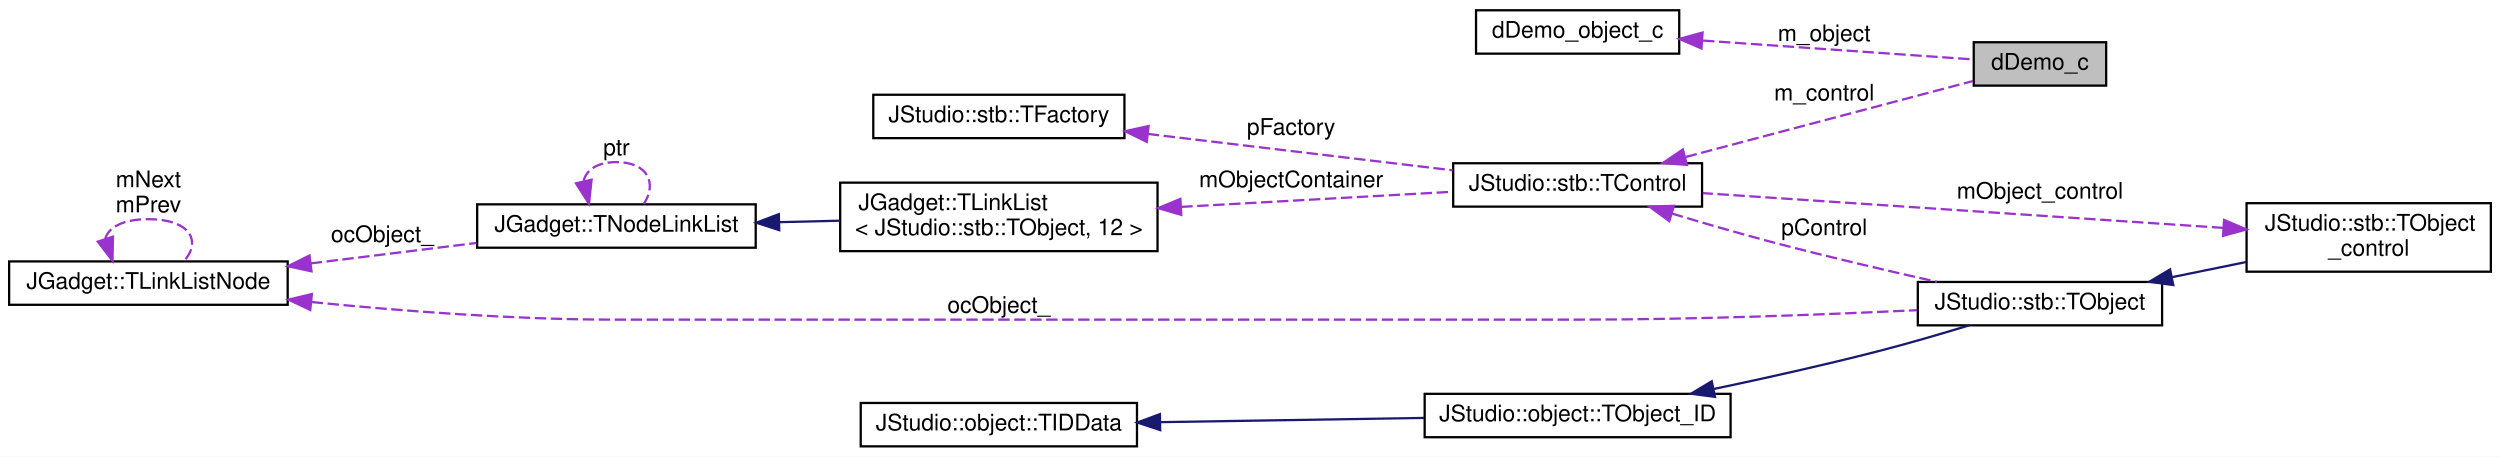
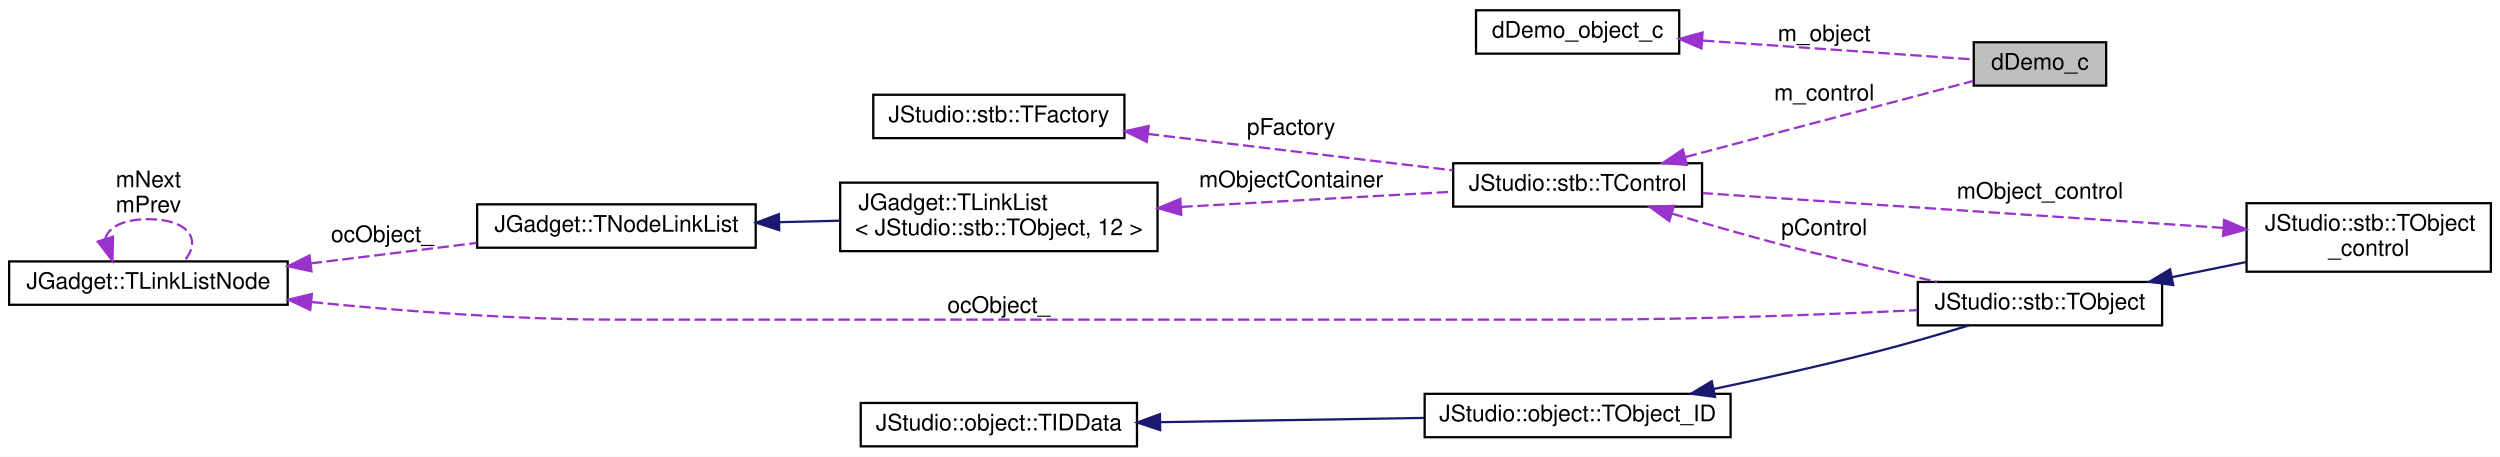
<svg xmlns="http://www.w3.org/2000/svg" xmlns:xlink="http://www.w3.org/1999/xlink" width="1095pt" height="200pt" viewBox="0.00 0.00 1095.00 200.00">
  <g id="graph0" class="graph" transform="scale(1 1) rotate(0) translate(4 196)">
    <polygon fill="white" stroke="transparent" points="-4,4 -4,-196 1091,-196 1091,4 -4,4" />
    <g id="node1" class="node">
      <g id="a_node1">
        <a xlink:title=" ">
          <polygon fill="#bfbfbf" stroke="black" points="860.5,-158.5 860.5,-177.5 918.5,-177.5 918.5,-158.5 860.5,-158.5" />
          <text text-anchor="middle" x="889.5" y="-165.5" font-family="Helvetica,sans-Serif" font-size="10.00">dDemo_c</text>
        </a>
      </g>
    </g>
    <g id="node2" class="node">
      <g id="a_node2">
        <a xlink:href="structdDemo__object__c.html" target="_top" xlink:title=" ">
          <polygon fill="white" stroke="black" points="642.5,-172.5 642.5,-191.5 731.5,-191.5 731.5,-172.5 642.5,-172.5" />
          <text text-anchor="middle" x="687" y="-179.5" font-family="Helvetica,sans-Serif" font-size="10.00">dDemo_object_c</text>
        </a>
      </g>
    </g>
    <g id="edge1" class="edge">
      <path fill="none" stroke="#9a32cd" stroke-dasharray="5,2" d="M741.93,-178.23C780.04,-175.57 829.59,-172.11 860.21,-169.98" />
      <polygon fill="#9a32cd" stroke="#9a32cd" points="741.24,-174.77 731.51,-178.96 741.73,-181.76 741.24,-174.77" />
      <text text-anchor="middle" x="795" y="-178" font-family="Helvetica,sans-Serif" font-size="10.00"> m_object</text>
    </g>
    <g id="node3" class="node">
      <g id="a_node3">
        <a xlink:href="classJStudio_1_1stb_1_1TControl.html" target="_top" xlink:title=" ">
          <polygon fill="white" stroke="black" points="632.5,-105.5 632.5,-124.5 741.5,-124.5 741.5,-105.5 632.5,-105.5" />
          <text text-anchor="middle" x="687" y="-112.5" font-family="Helvetica,sans-Serif" font-size="10.00">JStudio::stb::TControl</text>
        </a>
      </g>
    </g>
    <g id="edge2" class="edge">
      <path fill="none" stroke="#9a32cd" stroke-dasharray="5,2" d="M734.34,-127.25C773.23,-137.53 827.53,-151.88 860.23,-160.53" />
      <polygon fill="#9a32cd" stroke="#9a32cd" points="734.87,-123.77 724.31,-124.6 733.08,-130.54 734.87,-123.77" />
      <text text-anchor="middle" x="795" y="-152" font-family="Helvetica,sans-Serif" font-size="10.00"> m_control</text>
    </g>
    <g id="node9" class="node">
      <g id="a_node9">
        <a xlink:href="classJStudio_1_1stb_1_1TObject.html" target="_top" xlink:title=" ">
          <polygon fill="white" stroke="black" points="836,-53.5 836,-72.5 943,-72.5 943,-53.5 836,-53.5" />
          <text text-anchor="middle" x="889.5" y="-60.5" font-family="Helvetica,sans-Serif" font-size="10.00">JStudio::stb::TObject</text>
        </a>
      </g>
    </g>
-     <g id="edge14" class="edge">
+     <g id="edge13" class="edge">
      <path fill="none" stroke="#9a32cd" stroke-dasharray="5,2" d="M728.29,-102.46C742.1,-98.31 757.68,-93.79 772,-90 795.79,-83.71 822.51,-77.46 844.36,-72.56" />
      <polygon fill="#9a32cd" stroke="#9a32cd" points="727.15,-99.15 718.59,-105.4 729.18,-105.85 727.15,-99.15" />
      <text text-anchor="middle" x="795" y="-93" font-family="Helvetica,sans-Serif" font-size="10.00"> pControl</text>
    </g>
    <g id="node4" class="node">
      <g id="a_node4">
        <a xlink:href="classJStudio_1_1stb_1_1TFactory.html" target="_top" xlink:title=" ">
          <polygon fill="white" stroke="black" points="378.5,-135.5 378.5,-154.5 488.5,-154.5 488.5,-135.5 378.5,-135.5" />
          <text text-anchor="middle" x="433.5" y="-142.5" font-family="Helvetica,sans-Serif" font-size="10.00">JStudio::stb::TFactory</text>
        </a>
      </g>
    </g>
    <g id="edge3" class="edge">
      <path fill="none" stroke="#9a32cd" stroke-dasharray="5,2" d="M498.73,-137.34C540.07,-132.41 593.17,-126.07 632.27,-121.41" />
      <polygon fill="#9a32cd" stroke="#9a32cd" points="498.28,-133.87 488.76,-138.53 499.11,-140.82 498.28,-133.87" />
      <text text-anchor="middle" x="561.5" y="-137" font-family="Helvetica,sans-Serif" font-size="10.00"> pFactory</text>
    </g>
    <g id="node5" class="node">
      <g id="a_node5">
        <a xlink:href="structJGadget_1_1TLinkList.html" target="_top" xlink:title=" ">
          <polygon fill="white" stroke="black" points="364,-86 364,-116 503,-116 503,-86 364,-86" />
          <text text-anchor="start" x="372" y="-104" font-family="Helvetica,sans-Serif" font-size="10.00">JGadget::TLinkList</text>
          <text text-anchor="middle" x="433.5" y="-93" font-family="Helvetica,sans-Serif" font-size="10.00">&lt; JStudio::stb::TObject, 12 &gt;</text>
        </a>
      </g>
    </g>
    <g id="edge4" class="edge">
      <path fill="none" stroke="#9a32cd" stroke-dasharray="5,2" d="M513.4,-105.39C552.02,-107.54 597.52,-110.07 632.1,-112" />
      <polygon fill="#9a32cd" stroke="#9a32cd" points="513.4,-101.89 503.22,-104.83 513.01,-108.88 513.4,-101.89" />
      <text text-anchor="middle" x="561.5" y="-114" font-family="Helvetica,sans-Serif" font-size="10.00"> mObjectContainer</text>
    </g>
    <g id="node6" class="node">
      <g id="a_node6">
        <a xlink:href="structJGadget_1_1TNodeLinkList.html" target="_top" xlink:title=" ">
          <polygon fill="white" stroke="black" points="205,-87.5 205,-106.5 327,-106.5 327,-87.5 205,-87.5" />
          <text text-anchor="middle" x="266" y="-94.5" font-family="Helvetica,sans-Serif" font-size="10.00">JGadget::TNodeLinkList</text>
        </a>
      </g>
    </g>
    <g id="edge5" class="edge">
      <path fill="none" stroke="midnightblue" d="M337.41,-98.7C346.19,-98.91 355.16,-99.13 363.91,-99.34" />
      <polygon fill="midnightblue" stroke="midnightblue" points="337.3,-95.2 327.22,-98.46 337.13,-102.2 337.3,-95.2" />
    </g>
-     <g id="edge6" class="edge">
-       <path fill="none" stroke="#9a32cd" stroke-dasharray="5,2" d="M251.64,-116.77C252.76,-121.5 257.55,-125 266,-125 279.86,-125 283.87,-115.57 278.02,-106.76" />
-       <polygon fill="#9a32cd" stroke="#9a32cd" points="255.11,-117.29 253.98,-106.76 248.29,-115.7 255.11,-117.29" />
-       <text text-anchor="middle" x="266" y="-128" font-family="Helvetica,sans-Serif" font-size="10.00"> ptr</text>
-     </g>
    <g id="node7" class="node">
      <g id="a_node7">
        <a xlink:href="structJGadget_1_1TLinkListNode.html" target="_top" xlink:title=" ">
          <polygon fill="white" stroke="black" points="0,-62.5 0,-81.5 122,-81.5 122,-62.5 0,-62.5" />
          <text text-anchor="middle" x="61" y="-69.5" font-family="Helvetica,sans-Serif" font-size="10.00">JGadget::TLinkListNode</text>
        </a>
      </g>
    </g>
-     <g id="edge7" class="edge">
+     <g id="edge6" class="edge">
      <path fill="none" stroke="#9a32cd" stroke-dasharray="5,2" d="M132.05,-80.63C155.7,-83.54 181.89,-86.76 204.72,-89.58" />
      <polygon fill="#9a32cd" stroke="#9a32cd" points="132.44,-77.15 122.08,-79.4 131.58,-84.1 132.44,-77.15" />
      <text text-anchor="middle" x="163.5" y="-90" font-family="Helvetica,sans-Serif" font-size="10.00"> ocObject_</text>
    </g>
-     <g id="edge8" class="edge">
+     <g id="edge7" class="edge">
      <path fill="none" stroke="#9a32cd" stroke-dasharray="5,2" d="M42.11,-91.4C43.37,-96.31 49.67,-100 61,-100 79.13,-100 84.37,-90.57 76.72,-81.76" />
      <polygon fill="#9a32cd" stroke="#9a32cd" points="45.48,-92.35 45.28,-81.76 38.83,-90.17 45.48,-92.35" />
      <text text-anchor="middle" x="61" y="-114" font-family="Helvetica,sans-Serif" font-size="10.00"> mNext</text>
      <text text-anchor="middle" x="61" y="-103" font-family="Helvetica,sans-Serif" font-size="10.00">mPrev</text>
    </g>
-     <g id="edge13" class="edge">
+     <g id="edge12" class="edge">
      <path fill="none" stroke="#9a32cd" stroke-dasharray="5,2" d="M132.5,-63.7C171.5,-59.81 220.86,-56 265,-56 265,-56 265,-56 688,-56 738.16,-56 795.33,-58.21 835.75,-60.15" />
      <polygon fill="#9a32cd" stroke="#9a32cd" points="131.89,-60.25 122.3,-64.75 132.61,-67.21 131.89,-60.25" />
      <text text-anchor="middle" x="433.5" y="-59" font-family="Helvetica,sans-Serif" font-size="10.00"> ocObject_</text>
    </g>
    <g id="node8" class="node">
      <g id="a_node8">
        <a xlink:href="classJStudio_1_1stb_1_1TObject__control.html" target="_top" xlink:title=" ">
          <polygon fill="white" stroke="black" points="980,-77 980,-107 1087,-107 1087,-77 980,-77" />
          <text text-anchor="start" x="988" y="-95" font-family="Helvetica,sans-Serif" font-size="10.00">JStudio::stb::TObject</text>
          <text text-anchor="middle" x="1033.5" y="-84" font-family="Helvetica,sans-Serif" font-size="10.00">_control</text>
        </a>
      </g>
    </g>
-     <g id="edge9" class="edge">
+     <g id="edge8" class="edge">
      <path fill="none" stroke="#9a32cd" stroke-dasharray="5,2" d="M969.75,-96.19C904.53,-100.54 803.53,-107.29 741.83,-111.41" />
      <polygon fill="#9a32cd" stroke="#9a32cd" points="970.15,-99.67 979.9,-95.51 969.69,-92.69 970.15,-99.67" />
      <text text-anchor="middle" x="889.5" y="-109" font-family="Helvetica,sans-Serif" font-size="10.00"> mObject_control</text>
    </g>
-     <g id="edge10" class="edge">
+     <g id="edge9" class="edge">
      <path fill="none" stroke="midnightblue" d="M947.45,-74.63C958.12,-76.81 969.23,-79.08 979.77,-81.23" />
      <polygon fill="midnightblue" stroke="midnightblue" points="947.89,-71.15 937.39,-72.58 946.49,-78.01 947.89,-71.15" />
    </g>
    <g id="node10" class="node">
      <g id="a_node10">
        <a xlink:href="structJStudio_1_1object_1_1TObject__ID.html" target="_top" xlink:title=" ">
          <polygon fill="white" stroke="black" points="620,-4.5 620,-23.5 754,-23.5 754,-4.5 620,-4.5" />
          <text text-anchor="middle" x="687" y="-11.5" font-family="Helvetica,sans-Serif" font-size="10.00">JStudio::object::TObject_ID</text>
        </a>
      </g>
    </g>
-     <g id="edge11" class="edge">
+     <g id="edge10" class="edge">
      <path fill="none" stroke="midnightblue" d="M746.71,-25.64C769.11,-30.34 794.82,-36.06 818,-42 831.36,-45.42 846,-49.7 858.45,-53.49" />
      <polygon fill="midnightblue" stroke="midnightblue" points="747.17,-22.16 736.67,-23.55 745.75,-29.01 747.17,-22.16" />
    </g>
    <g id="node11" class="node">
      <g id="a_node11">
        <a xlink:href="structJStudio_1_1object_1_1TIDData.html" target="_top" xlink:title=" ">
          <polygon fill="white" stroke="black" points="373,-0.5 373,-19.5 494,-19.5 494,-0.5 373,-0.5" />
          <text text-anchor="middle" x="433.5" y="-7.5" font-family="Helvetica,sans-Serif" font-size="10.00">JStudio::object::TIDData</text>
        </a>
      </g>
    </g>
-     <g id="edge12" class="edge">
+     <g id="edge11" class="edge">
      <path fill="none" stroke="midnightblue" d="M504.54,-11.11C540.57,-11.69 584.27,-12.38 619.75,-12.95" />
      <polygon fill="midnightblue" stroke="midnightblue" points="504.16,-7.61 494.1,-10.95 504.05,-14.61 504.16,-7.61" />
    </g>
  </g>
</svg>
